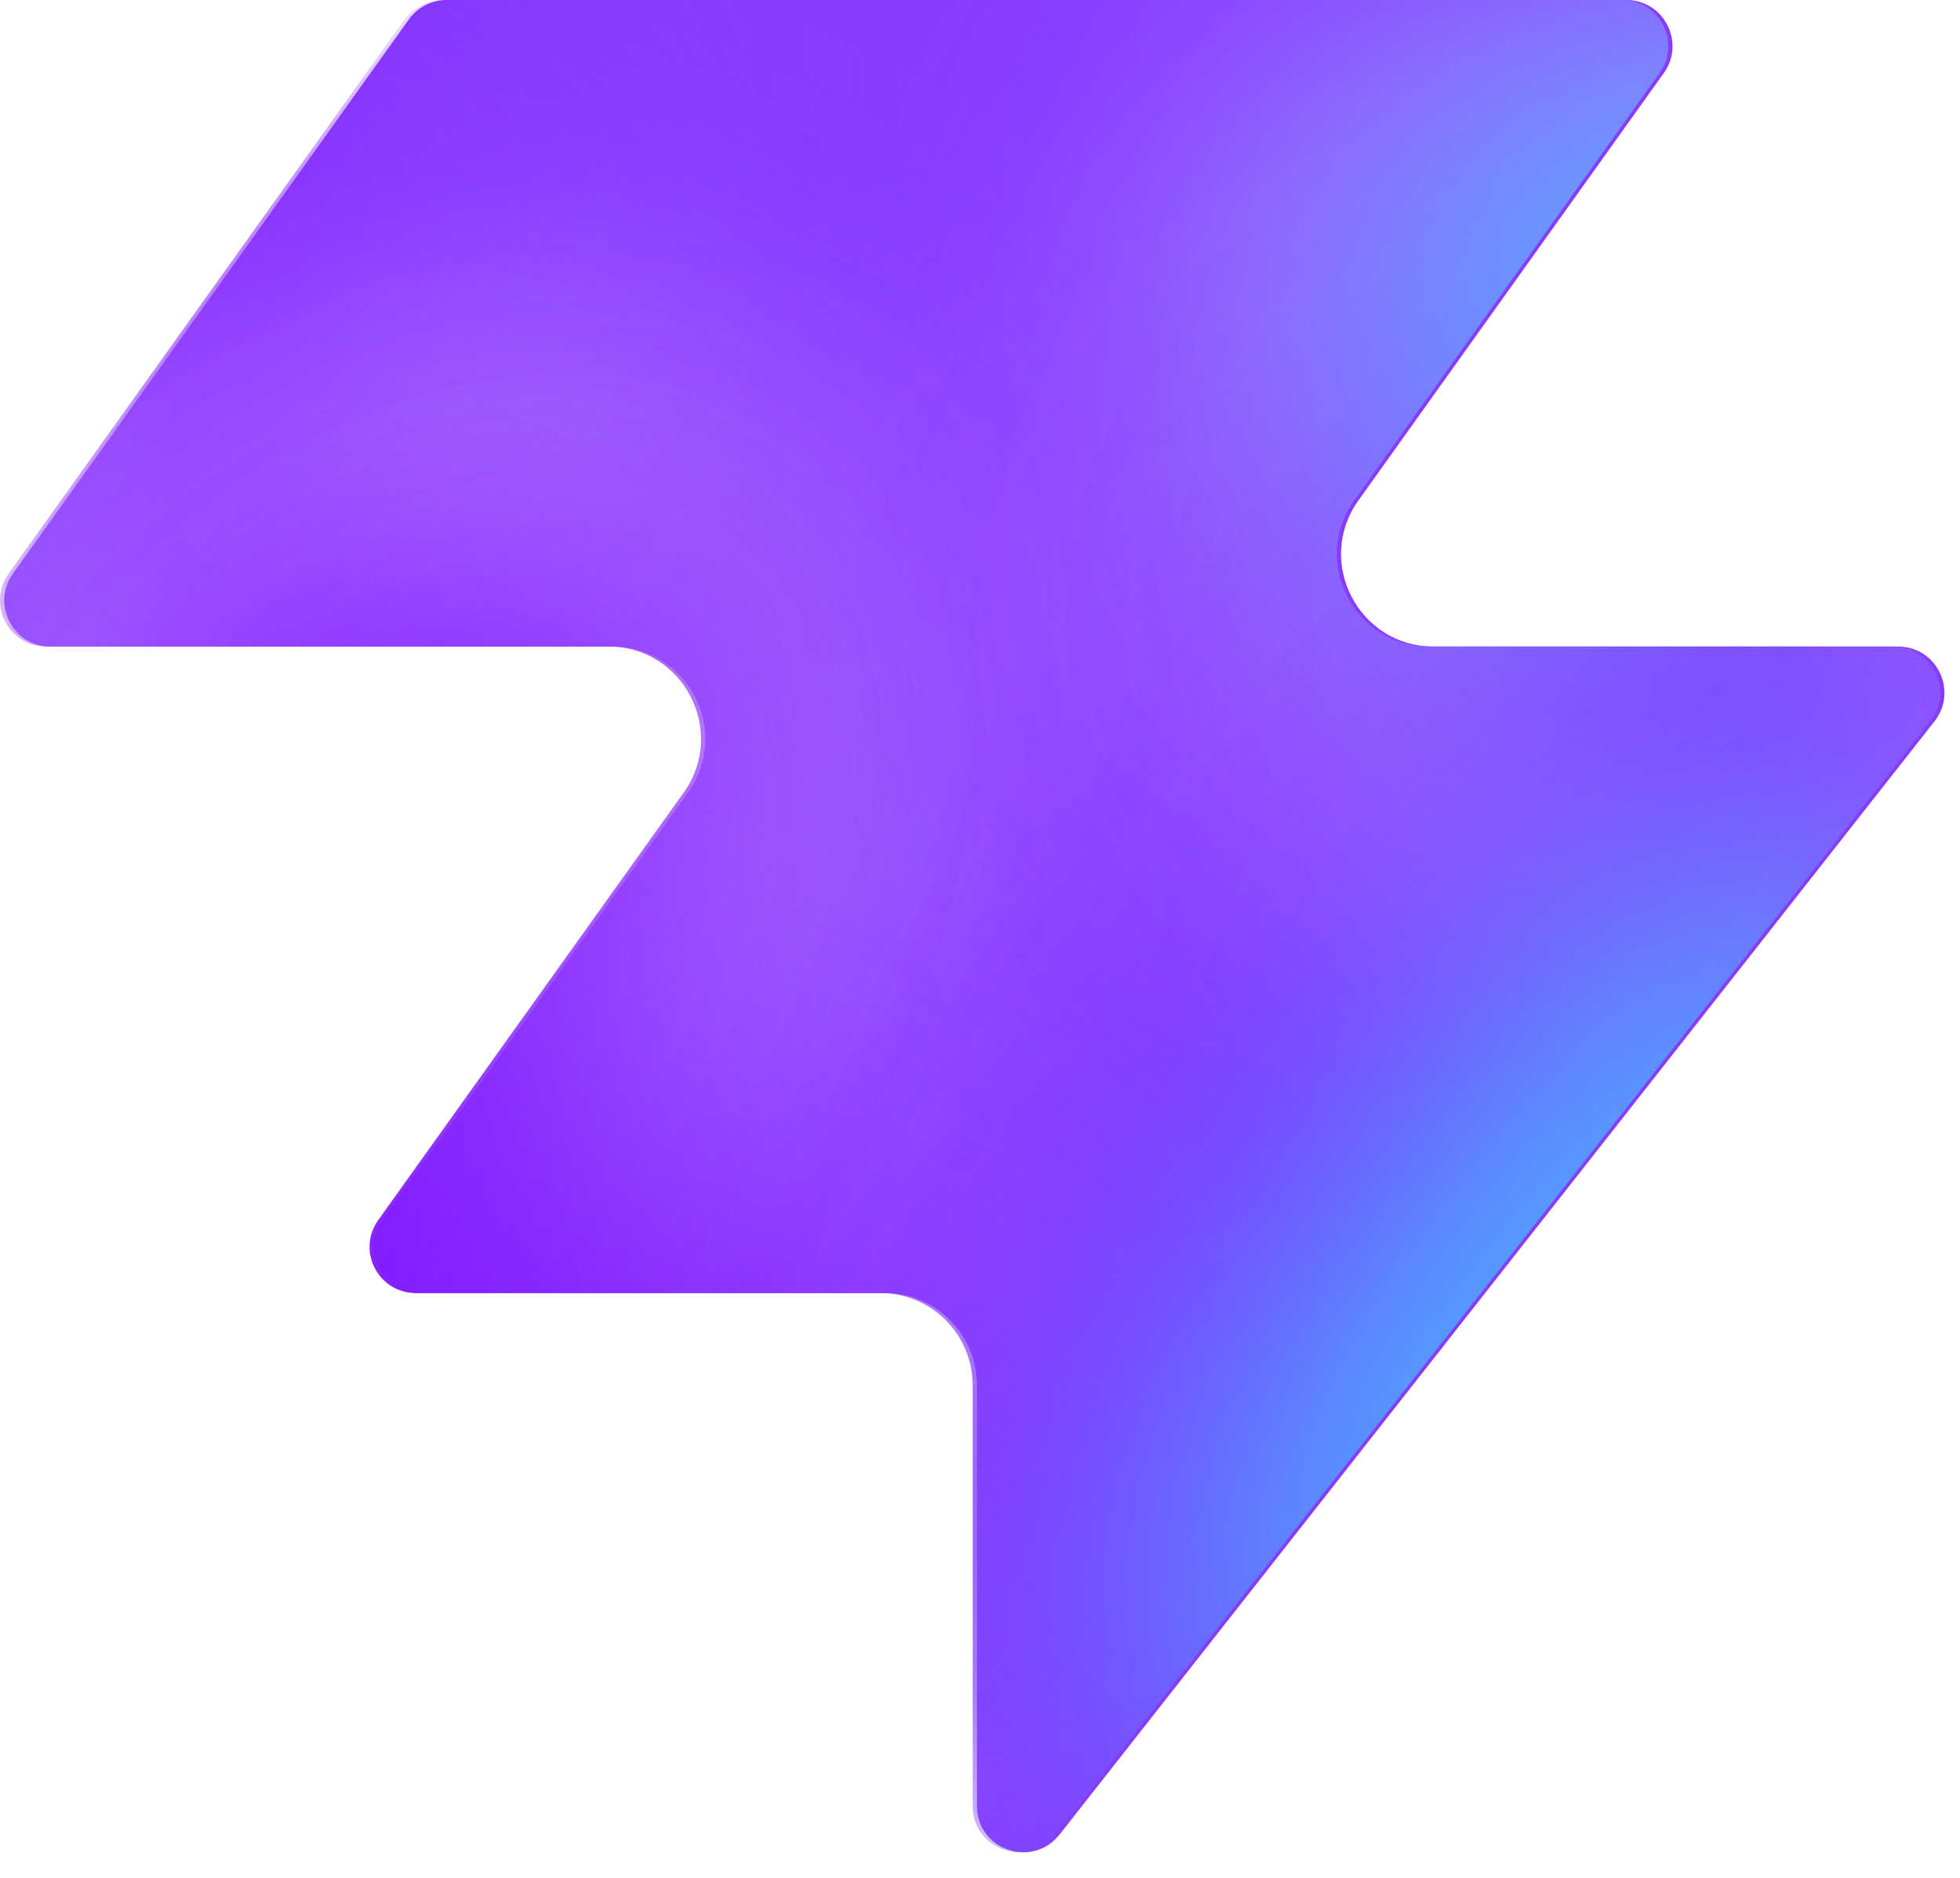
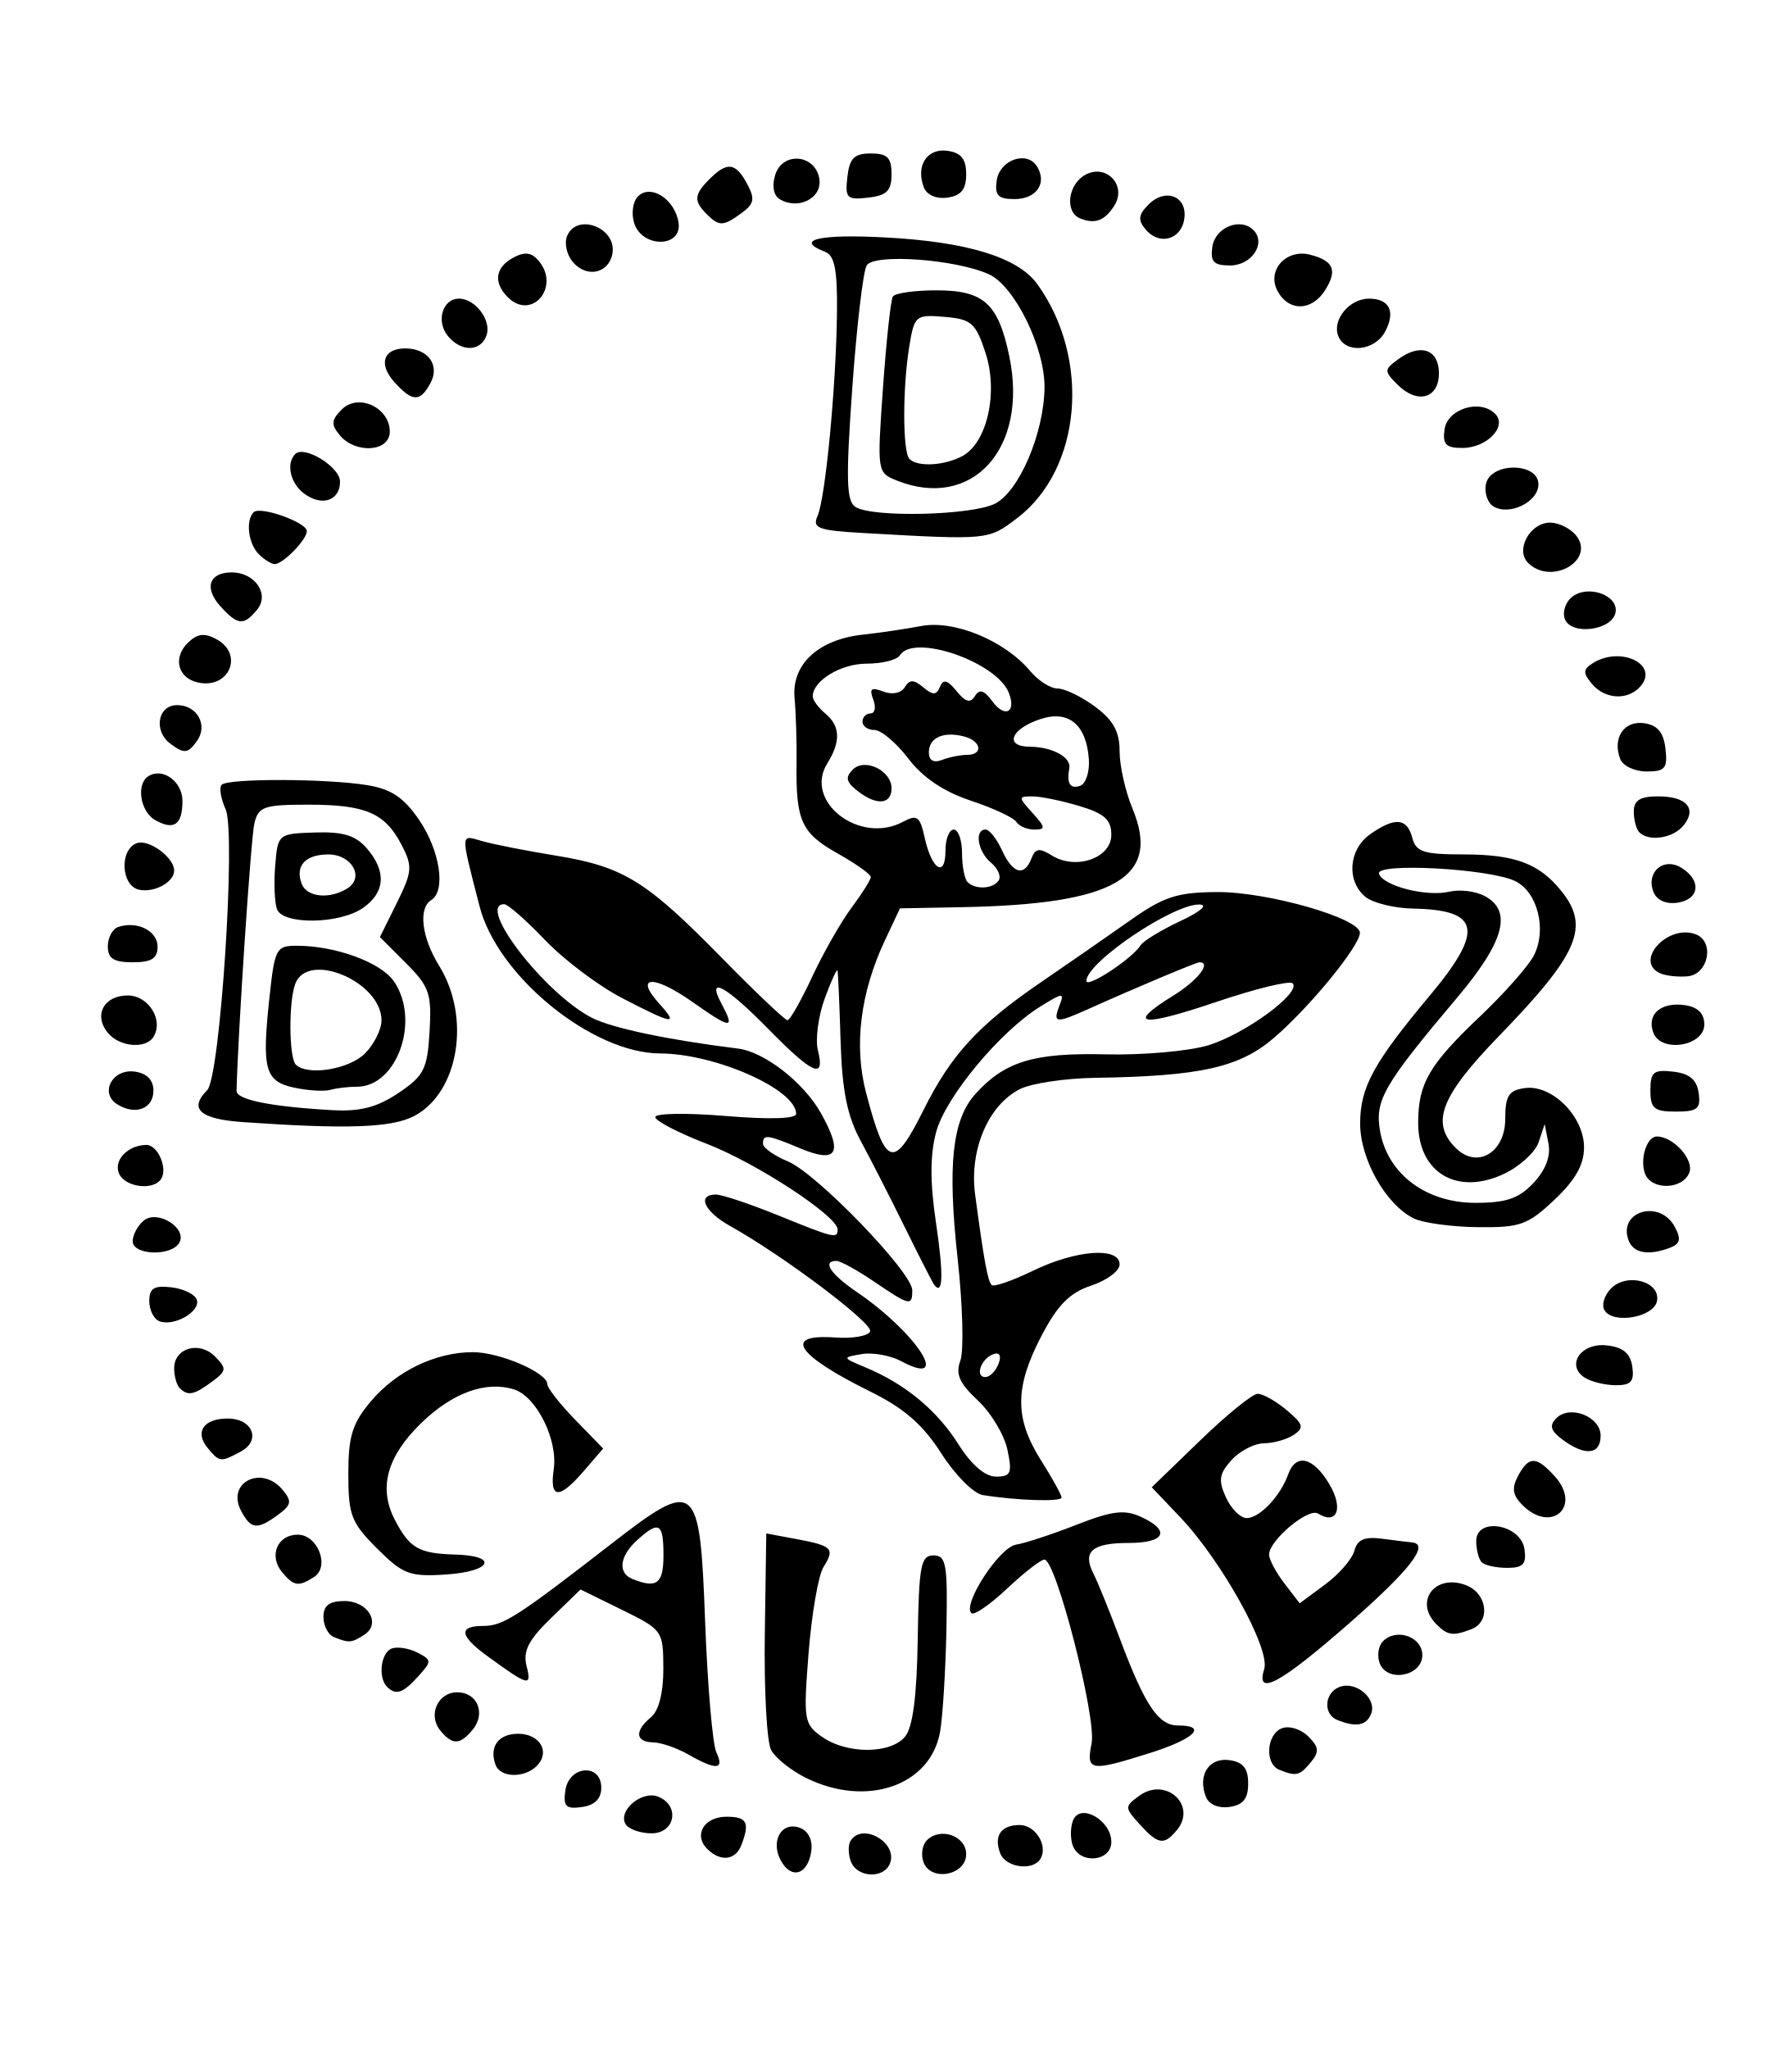
- <svg xmlns="http://www.w3.org/2000/svg" width="48" height="46" fill="none" viewBox="0 0 48 46">
-   <path fill="#863bff" d="M25.946 44.938c-.664.845-2.021.375-2.021-.698V33.937a2.26 2.26 0 0 0-2.262-2.262H10.287c-.92 0-1.456-1.04-.92-1.788l7.48-10.471c1.07-1.497 0-3.578-1.842-3.578H1.237c-.92 0-1.456-1.04-.92-1.788L10.013.474c.214-.297.556-.474.92-.474h28.894c.92 0 1.456 1.04.92 1.788l-7.48 10.471c-1.07 1.498 0 3.579 1.842 3.579h11.377c.943 0 1.473 1.088.89 1.83L25.947 44.94z" style="fill:#863bff;fill:color(display-p3 .525 .23 1);fill-opacity:1" />
-   <mask id="a" width="48" height="46" x="0" y="0" maskUnits="userSpaceOnUse" style="mask-type:alpha">
-     <path fill="#000" d="M25.842 44.938c-.664.844-2.021.375-2.021-.698V33.937a2.26 2.26 0 0 0-2.262-2.262H10.183c-.92 0-1.456-1.04-.92-1.788l7.48-10.471c1.07-1.498 0-3.579-1.842-3.579H1.133c-.92 0-1.456-1.04-.92-1.787L9.91.473c.214-.297.556-.474.92-.474h28.894c.92 0 1.456 1.04.92 1.788l-7.48 10.471c-1.07 1.498 0 3.578 1.842 3.578h11.377c.943 0 1.473 1.088.89 1.832L25.843 44.94z" style="fill:#000;fill-opacity:1" />
-   </mask>
-   <g mask="url(#a)">
-     <g filter="url(#b)">
-       <ellipse cx="5.508" cy="14.704" fill="#ede6ff" rx="5.508" ry="14.704" style="fill:#ede6ff;fill:color(display-p3 .927 .903 1);fill-opacity:1" transform="matrix(.00324 1 1 -.00324 -4.47 31.516)" />
-     </g>
-     <g filter="url(#c)">
-       <ellipse cx="10.399" cy="29.851" fill="#ede6ff" rx="10.399" ry="29.851" style="fill:#ede6ff;fill:color(display-p3 .927 .903 1);fill-opacity:1" transform="matrix(.00324 1 1 -.00324 -39.328 7.883)" />
-     </g>
-     <g filter="url(#d)">
-       <ellipse cx="5.508" cy="30.487" fill="#7e14ff" rx="5.508" ry="30.487" style="fill:#7e14ff;fill:color(display-p3 .492 .077 1);fill-opacity:1" transform="rotate(89.814 -25.913 -14.639)scale(1 -1)" />
-     </g>
-     <g filter="url(#e)">
-       <ellipse cx="5.508" cy="30.599" fill="#7e14ff" rx="5.508" ry="30.599" style="fill:#7e14ff;fill:color(display-p3 .492 .077 1);fill-opacity:1" transform="rotate(89.814 -32.644 -3.334)scale(1 -1)" />
-     </g>
-     <g filter="url(#f)">
-       <ellipse cx="5.508" cy="30.599" fill="#7e14ff" rx="5.508" ry="30.599" style="fill:#7e14ff;fill:color(display-p3 .492 .077 1);fill-opacity:1" transform="matrix(.00324 1 1 -.00324 -34.34 30.47)" />
-     </g>
-     <g filter="url(#g)">
-       <ellipse cx="14.072" cy="22.078" fill="#ede6ff" rx="14.072" ry="22.078" style="fill:#ede6ff;fill:color(display-p3 .927 .903 1);fill-opacity:1" transform="rotate(93.35 24.506 48.493)scale(-1 1)" />
-     </g>
-     <g filter="url(#h)">
-       <ellipse cx="3.47" cy="21.501" fill="#7e14ff" rx="3.47" ry="21.501" style="fill:#7e14ff;fill:color(display-p3 .492 .077 1);fill-opacity:1" transform="rotate(89.009 28.708 47.59)scale(-1 1)" />
-     </g>
-     <g filter="url(#i)">
-       <ellipse cx="3.47" cy="21.501" fill="#7e14ff" rx="3.47" ry="21.501" style="fill:#7e14ff;fill:color(display-p3 .492 .077 1);fill-opacity:1" transform="rotate(89.009 28.708 47.59)scale(-1 1)" />
-     </g>
-     <g filter="url(#j)">
-       <ellipse cx=".387" cy="8.972" fill="#7e14ff" rx="4.407" ry="29.108" style="fill:#7e14ff;fill:color(display-p3 .492 .077 1);fill-opacity:1" transform="rotate(39.51 .387 8.972)" />
-     </g>
-     <g filter="url(#k)">
-       <ellipse cx="47.523" cy="-6.092" fill="#7e14ff" rx="4.407" ry="29.108" style="fill:#7e14ff;fill:color(display-p3 .492 .077 1);fill-opacity:1" transform="rotate(37.892 47.523 -6.092)" />
-     </g>
-     <g filter="url(#l)">
-       <ellipse cx="41.412" cy="6.333" fill="#47bfff" rx="5.971" ry="9.665" style="fill:#47bfff;fill:color(display-p3 .28 .748 1);fill-opacity:1" transform="rotate(37.892 41.412 6.333)" />
-     </g>
-     <g filter="url(#m)">
-       <ellipse cx="-1.879" cy="38.332" fill="#7e14ff" rx="4.407" ry="29.108" style="fill:#7e14ff;fill:color(display-p3 .492 .077 1);fill-opacity:1" transform="rotate(37.892 -1.88 38.332)" />
-     </g>
-     <g filter="url(#n)">
-       <ellipse cx="-1.879" cy="38.332" fill="#7e14ff" rx="4.407" ry="29.108" style="fill:#7e14ff;fill:color(display-p3 .492 .077 1);fill-opacity:1" transform="rotate(37.892 -1.88 38.332)" />
-     </g>
-     <g filter="url(#o)">
-       <ellipse cx="35.651" cy="29.907" fill="#7e14ff" rx="4.407" ry="29.108" style="fill:#7e14ff;fill:color(display-p3 .492 .077 1);fill-opacity:1" transform="rotate(37.892 35.651 29.907)" />
-     </g>
-     <g filter="url(#p)">
-       <ellipse cx="38.418" cy="32.4" fill="#47bfff" rx="5.971" ry="15.297" style="fill:#47bfff;fill:color(display-p3 .28 .748 1);fill-opacity:1" transform="rotate(37.892 38.418 32.4)" />
-     </g>
-   </g>
-   <defs>
-     <filter id="b" width="60.045" height="41.654" x="-19.77" y="16.149" color-interpolation-filters="sRGB" filterUnits="userSpaceOnUse">
-       <feFlood flood-opacity="0" result="BackgroundImageFix" />
-       <feBlend in="SourceGraphic" in2="BackgroundImageFix" result="shape" />
-       <feGaussianBlur result="effect1_foregroundBlur_2002_17158" stdDeviation="7.659" />
-     </filter>
-     <filter id="c" width="90.34" height="51.437" x="-54.613" y="-7.533" color-interpolation-filters="sRGB" filterUnits="userSpaceOnUse">
-       <feFlood flood-opacity="0" result="BackgroundImageFix" />
-       <feBlend in="SourceGraphic" in2="BackgroundImageFix" result="shape" />
-       <feGaussianBlur result="effect1_foregroundBlur_2002_17158" stdDeviation="7.659" />
-     </filter>
-     <filter id="d" width="79.355" height="29.4" x="-49.64" y="2.03" color-interpolation-filters="sRGB" filterUnits="userSpaceOnUse">
-       <feFlood flood-opacity="0" result="BackgroundImageFix" />
-       <feBlend in="SourceGraphic" in2="BackgroundImageFix" result="shape" />
-       <feGaussianBlur result="effect1_foregroundBlur_2002_17158" stdDeviation="4.596" />
-     </filter>
-     <filter id="e" width="79.579" height="29.4" x="-45.045" y="20.029" color-interpolation-filters="sRGB" filterUnits="userSpaceOnUse">
-       <feFlood flood-opacity="0" result="BackgroundImageFix" />
-       <feBlend in="SourceGraphic" in2="BackgroundImageFix" result="shape" />
-       <feGaussianBlur result="effect1_foregroundBlur_2002_17158" stdDeviation="4.596" />
-     </filter>
-     <filter id="f" width="79.579" height="29.4" x="-43.513" y="21.178" color-interpolation-filters="sRGB" filterUnits="userSpaceOnUse">
-       <feFlood flood-opacity="0" result="BackgroundImageFix" />
-       <feBlend in="SourceGraphic" in2="BackgroundImageFix" result="shape" />
-       <feGaussianBlur result="effect1_foregroundBlur_2002_17158" stdDeviation="4.596" />
-     </filter>
-     <filter id="g" width="74.749" height="58.852" x="15.756" y="-17.901" color-interpolation-filters="sRGB" filterUnits="userSpaceOnUse">
-       <feFlood flood-opacity="0" result="BackgroundImageFix" />
-       <feBlend in="SourceGraphic" in2="BackgroundImageFix" result="shape" />
-       <feGaussianBlur result="effect1_foregroundBlur_2002_17158" stdDeviation="7.659" />
-     </filter>
-     <filter id="h" width="61.377" height="25.362" x="23.548" y="2.284" color-interpolation-filters="sRGB" filterUnits="userSpaceOnUse">
-       <feFlood flood-opacity="0" result="BackgroundImageFix" />
-       <feBlend in="SourceGraphic" in2="BackgroundImageFix" result="shape" />
-       <feGaussianBlur result="effect1_foregroundBlur_2002_17158" stdDeviation="4.596" />
-     </filter>
-     <filter id="i" width="61.377" height="25.362" x="23.548" y="2.284" color-interpolation-filters="sRGB" filterUnits="userSpaceOnUse">
-       <feFlood flood-opacity="0" result="BackgroundImageFix" />
-       <feBlend in="SourceGraphic" in2="BackgroundImageFix" result="shape" />
-       <feGaussianBlur result="effect1_foregroundBlur_2002_17158" stdDeviation="4.596" />
-     </filter>
-     <filter id="j" width="56.045" height="63.649" x="-27.636" y="-22.853" color-interpolation-filters="sRGB" filterUnits="userSpaceOnUse">
-       <feFlood flood-opacity="0" result="BackgroundImageFix" />
-       <feBlend in="SourceGraphic" in2="BackgroundImageFix" result="shape" />
-       <feGaussianBlur result="effect1_foregroundBlur_2002_17158" stdDeviation="4.596" />
-     </filter>
-     <filter id="k" width="54.814" height="64.646" x="20.116" y="-38.415" color-interpolation-filters="sRGB" filterUnits="userSpaceOnUse">
-       <feFlood flood-opacity="0" result="BackgroundImageFix" />
-       <feBlend in="SourceGraphic" in2="BackgroundImageFix" result="shape" />
-       <feGaussianBlur result="effect1_foregroundBlur_2002_17158" stdDeviation="4.596" />
-     </filter>
-     <filter id="l" width="33.541" height="35.313" x="24.641" y="-11.323" color-interpolation-filters="sRGB" filterUnits="userSpaceOnUse">
-       <feFlood flood-opacity="0" result="BackgroundImageFix" />
-       <feBlend in="SourceGraphic" in2="BackgroundImageFix" result="shape" />
-       <feGaussianBlur result="effect1_foregroundBlur_2002_17158" stdDeviation="4.596" />
-     </filter>
-     <filter id="m" width="54.814" height="64.646" x="-29.286" y="6.009" color-interpolation-filters="sRGB" filterUnits="userSpaceOnUse">
-       <feFlood flood-opacity="0" result="BackgroundImageFix" />
-       <feBlend in="SourceGraphic" in2="BackgroundImageFix" result="shape" />
-       <feGaussianBlur result="effect1_foregroundBlur_2002_17158" stdDeviation="4.596" />
-     </filter>
-     <filter id="n" width="54.814" height="64.646" x="-29.286" y="6.009" color-interpolation-filters="sRGB" filterUnits="userSpaceOnUse">
-       <feFlood flood-opacity="0" result="BackgroundImageFix" />
-       <feBlend in="SourceGraphic" in2="BackgroundImageFix" result="shape" />
-       <feGaussianBlur result="effect1_foregroundBlur_2002_17158" stdDeviation="4.596" />
-     </filter>
-     <filter id="o" width="54.814" height="64.646" x="8.244" y="-2.416" color-interpolation-filters="sRGB" filterUnits="userSpaceOnUse">
-       <feFlood flood-opacity="0" result="BackgroundImageFix" />
-       <feBlend in="SourceGraphic" in2="BackgroundImageFix" result="shape" />
-       <feGaussianBlur result="effect1_foregroundBlur_2002_17158" stdDeviation="4.596" />
-     </filter>
-     <filter id="p" width="39.409" height="43.623" x="18.713" y="10.588" color-interpolation-filters="sRGB" filterUnits="userSpaceOnUse">
-       <feFlood flood-opacity="0" result="BackgroundImageFix" />
-       <feBlend in="SourceGraphic" in2="BackgroundImageFix" result="shape" />
-       <feGaussianBlur result="effect1_foregroundBlur_2002_17158" stdDeviation="4.596" />
-     </filter>
-   </defs>
+ <svg xmlns="http://www.w3.org/2000/svg" id="svg2" version="1.1" width="216" height="247">
+   <defs id="defs6" />
+   <path style="fill:#000000" d="m 94.137,224.257 c -1.275,-2.383 0.137,-4.749 2.332,-3.907 1.019,0.391 1.546,1.49 1.351,2.817 -0.42,2.852 -2.422,3.444 -3.683,1.09 z m 8.466,0.153 c -0.336,-0.875 -0.357,-2 -0.048,-2.5 1.402,-2.268 5.725,0.195 4.759,2.712 -0.724,1.887 -3.962,1.741 -4.711,-0.212 z m 8.759,0.093 c -0.346,-0.901 -0.166,-2.099 0.398,-2.664 1.63,-1.63 4.739,-0.531 4.739,1.675 0,2.544 -4.228,3.358 -5.137,0.989 z m 9.241,-1.093 c -0.807,-2.104 0.092,-3.41 2.348,-3.41 1.919,0 3.459,2.527 2.492,4.09 -0.921,1.491 -4.183,1.032 -4.84,-0.68 z M 85.278,222.878 C 83.588,221.188 84.902,219 87.607,219 c 2.468,0 2.831,0.694 1.786,3.418 -0.71,1.849 -2.523,2.052 -4.115,0.46 z M 129.362,222.5 c -0.317,-0.825 -0.309,-2.194 0.017,-3.043 0.834,-2.172 4.622,-0.059 4.622,2.578 0,2.369 -3.763,2.746 -4.638,0.465 z m 8.057,-2.59 c -1.832,-2.024 -1.833,-2.133 -0.058,-3.431 3.211,-2.348 7.028,1.144 4.534,4.148 -1.537,1.852 -2.255,1.737 -4.477,-0.717 z m -61.978,-0.006 c -0.987,-1.597 1.914,-4.089 3.882,-3.334 2.7,1.036 2.115,4.43 -0.763,4.43 -1.343,0 -2.746,-0.493 -3.118,-1.096 z m -7.271,-4.074 C 68.596,212.819 72.5,212.522 72.5,215.5 c 0,1.333 -0.777,2.11 -2.33,2.33 -1.939,0.275 -2.275,-0.061 -2,-2 z m 77.219,0.74 c -0.996,-2.595 0.4,-4.739 2.857,-4.39 1.653,0.235 2.254,0.987 2.254,2.82 0,1.833 -0.602,2.585 -2.254,2.82 -1.352,0.192 -2.496,-0.308 -2.857,-1.25 z m -48.181,-2.239 c -1.811,-0.893 -3.714,-2.411 -4.23,-3.374 -0.515,-0.963 -0.857,-7.231 -0.759,-13.929 l 0.178,-12.177 3.552,0.663 c 4.434,0.828 4.746,1.143 3.349,3.382 -0.62,0.993 -1.429,5.645 -1.798,10.338 -0.64,8.149 -0.566,8.605 1.638,10.149 2.986,2.092 8.239,2.073 9.991,-0.036 0.936,-1.128 1.422,-4.86 1.529,-11.75 0.138,-8.872 0.368,-10.098 1.899,-10.098 1.54,0 1.72,1.041 1.558,9 -0.101,4.95 -0.445,10.47 -0.763,12.268 -1.153,6.503 -8.853,9.157 -16.143,5.564 z M 59.754,212.75 c -0.802,-2.182 0.336,-3.75 2.722,-3.75 2.635,0 3.914,2.209 2.246,3.878 -1.501,1.501 -4.396,1.426 -4.968,-0.128 z M 154.25,213.338 c -1.782,-0.719 -1.548,-4.286 0.328,-5.006 0.868,-0.333 2.291,0.109 3.164,0.981 1.308,1.308 1.36,1.859 0.3,3.137 -1.346,1.622 -1.743,1.715 -3.792,0.888 z M 83,211.5 c -1.375,-0.786 -3.288,-1.445 -4.25,-1.465 -2.146,-0.043 -2.256,-1.371 -0.25,-3.035 0.943,-0.783 1.494,-2.963 1.484,-5.872 -0.015,-4.552 -0.096,-4.667 -5,-7.074 l -4.984,-2.447 -3.548,3.439 c -2.729,2.645 -3.412,3.979 -2.96,5.78 0.638,2.543 0.271,2.45 -4.742,-1.2 C 55.403,197.19 55.249,196 58.278,196 c 2.379,0 4.042,-1.064 15.304,-9.793 10.417,-8.074 10.804,-7.76 11.441,9.293 0.288,7.7 0.899,14.787 1.357,15.75 1,2.1 -0.014,2.175 -3.38,0.25 z m -3,-24 c 0,-3.926 -0.531,-4.235 -3.171,-1.845 -2.12,1.918 -2.372,3.959 -0.579,4.683 2.94,1.186 3.75,0.573 3.75,-2.838 z m 51.623,22.635 C 132.234,207.082 127.33,188 125.935,188 c -0.436,0 -2.468,1.581 -4.517,3.513 -2.049,1.932 -3.982,3.255 -4.297,2.941 -1.083,-1.083 3.382,-7.93 5.38,-8.249 1.1,-0.176 4.386,-1.255 7.302,-2.399 4.27,-1.675 5.778,-1.863 7.75,-0.964 3.661,1.668 2.957,3.158 -1.492,3.158 -4.392,0 -5.575,1.042 -4.21,3.709 0.504,0.985 1.928,4.491 3.165,7.791 3.018,8.052 4.652,10.5 7.009,10.5 3.66,0 2.016,1.622 -3.361,3.317 -7.243,2.283 -7.716,2.204 -7.039,-1.182 z m -78.518,-1.509 C 51.559,206.763 52.773,204 55.138,204 c 2.426,0 3.475,2.556 1.851,4.513 -1.532,1.846 -2.425,1.873 -3.884,0.114 z M 161.25,207.338 c -1.737,-0.701 -1.566,-3.279 0.263,-3.981 1.974,-0.758 4.523,1.388 3.821,3.216 -0.555,1.445 -1.813,1.681 -4.084,0.765 z M 46.667,203.333 c -1.122,-1.122 -0.741,-4.14 0.583,-4.615 0.688,-0.247 2.075,-0.023 3.083,0.496 1.743,0.898 1.748,1.039 0.095,2.865 -1.85,2.044 -2.691,2.325 -3.761,1.254 z m 105.769,-2.132 c 0.765,-2.411 -5.111,-13.031 -10.13,-18.307 l -3.43,-3.606 5.812,-5.624 c 3.197,-3.093 6.325,-5.633 6.951,-5.644 0.627,-0.011 2.202,0.871 3.5,1.96 2.015,1.69 2.141,2.127 0.861,2.985 -0.825,0.553 -2.443,1.012 -3.595,1.02 -1.152,0.008 -2.911,0.917 -3.909,2.019 -1.499,1.656 -1.616,2.438 -0.676,4.5 0.625,1.373 1.752,2.496 2.504,2.496 1.552,0 4.07,-2.647 4.993,-5.25 0.928,-2.616 3.035,-2.117 4.984,1.181 1.716,2.905 0.922,4.942 -1.374,3.523 -1.188,-0.734 -5.939,3.266 -5.904,4.97 0.012,0.592 0.848,2.149 1.857,3.462 l 1.835,2.386 3.06,-2.262 c 1.683,-1.244 3.273,-3.08 3.535,-4.079 0.352,-1.346 1.217,-1.72 3.334,-1.443 1.572,0.206 3.196,0.405 3.608,0.443 2.171,0.199 -0.203,3.286 -7.361,9.569 -8.491,7.453 -11.536,9.114 -10.453,5.701 z m 13.927,-0.698 c -0.346,-0.901 -0.166,-2.099 0.398,-2.664 1.63,-1.63 4.739,-0.531 4.739,1.675 0,2.544 -4.228,3.358 -5.137,0.989 z M 40.25,197.338 C 39.562,197.06 39,195.971 39,194.917 39,193.533 39.703,193 41.531,193 c 2.879,0 4.471,2.751 2.364,4.086 -1.534,0.972 -1.815,0.991 -3.646,0.252 z M 173.2,195.8 c -2.736,-2.736 -0.181,-6.131 3.55,-4.717 2.591,0.982 3.022,4.407 0.668,5.31 -2.233,0.857 -2.856,0.769 -4.218,-0.593 z M 34.011,189.513 C 32.376,187.543 33.441,185 35.901,185 c 2.427,0 3.909,3.872 1.956,5.11 -1.884,1.194 -2.431,1.109 -3.846,-0.597 z m 11.446,-2.856 C 42.349,183.549 42,182.642 42,177.677 c 0,-4.543 0.48,-6.093 2.703,-8.736 C 47.781,165.283 52.513,163 57.018,163 60.26,163 66,165.474 66,166.872 c 0,0.452 1.513,2.379 3.363,4.283 l 3.363,3.462 -2.315,2.691 c -2.984,3.469 -4.17,3.412 -3.643,-0.177 0.522,-3.559 -2.064,-8.774 -4.779,-9.636 -3.379,-1.072 -7.432,0.392 -11.192,4.045 -4.136,4.017 -5.183,7.811 -3.209,11.628 1.792,3.466 2.891,4.102 7.305,4.228 5.323,0.152 4.387,2.053 -1.185,2.41 -4.325,0.277 -5.131,-0.032 -8.25,-3.15 z m 133.21,1.677 C 178.3,187.967 178,186.812 178,185.767 c 0,-2.939 5.392,-2.028 5.82,0.983 0.255,1.798 -0.163,2.25 -2.083,2.25 -1.322,0 -2.703,-0.3 -3.07,-0.667 z M 29.082,182.153 c -1.839,-3.437 2.456,-5.62 5.008,-2.545 1.134,1.366 1.049,1.817 -0.569,3 -2.508,1.834 -3.255,1.757 -4.439,-0.455 z m 154.491,-0.723 c -1.185,-1.185 -1.316,-2.043 -0.536,-3.5 1.303,-2.435 2.202,-2.429 4.429,0.032 3.3,3.647 -0.409,6.951 -3.893,3.468 z M 118.5,180.226 c -1.1,-0.176 -3.35,-2.436 -5,-5.023 -2.202,-3.451 -4.464,-5.427 -8.5,-7.423 -9.043,-4.472 -10.69,-7.009 -4.25,-6.548 2.062,0.147 3.939,-0.182 4.17,-0.732 0.4,-0.953 -10.411,-9.094 -16.871,-12.703 C 84.908,146.042 83.983,144 86.328,144 c 0.73,0 4.096,1.125 7.48,2.5 6.783,2.756 7.192,2.854 7.192,1.713 0,-1.612 -9.801,-8.028 -15.78,-10.33 -3.405,-1.311 -6.197,-2.762 -6.205,-3.223 -0.008,-0.462 3.81,-0.521 8.485,-0.132 5.274,0.439 8.5,0.342 8.5,-0.255 0,-2.942 -9.734,-7.262 -16.409,-7.283 -8.187,-0.026 -19.603,-9.319 -21.76,-17.715 -2.331,-9.073 -2.346,-8.65 0.273,-7.891 1.318,0.382 5.321,1.171 8.896,1.753 8.173,1.331 10.9,3.01 20.05,12.346 4.052,4.134 7.61,7.508 7.908,7.499 0.298,-0.01 1.639,-2.372 2.98,-5.25 1.341,-2.878 3.479,-6.625 4.75,-8.327 1.271,-1.702 2.311,-3.361 2.311,-3.686 0,-0.325 -1.814,-1.611 -4.032,-2.858 C 96.622,100.42 95.952,98.94 96.048,92 c 0.034,-2.475 -0.075,-6.019 -0.243,-7.876 -0.366,-4.053 2.893,-7.056 8.277,-7.625 1.88,-0.199 5.032,-0.664 7.004,-1.035 4,-0.751 10.071,1.765 13.155,5.454 0.957,1.145 2.438,2.081 3.291,2.081 0.853,0 2.882,0.985 4.51,2.188 C 134.244,86.817 135,88.191 135,90.566 c 0,1.754 0.695,4.853 1.544,6.885 3.485,8.34 -2.059,11.554 -20.535,11.906 l -7.491,0.143 -1.797,3.814 c -2.995,6.356 -3.786,12.754 -2.282,18.454 2.375,9.003 3.309,9.269 6.948,1.981 3.312,-6.633 6.591,-10.193 14.125,-15.341 3.293,-2.25 8.14,-5.609 10.77,-7.465 4.059,-2.864 5.648,-3.38 10.5,-3.409 6.053,-0.036 17.235,3.165 17.192,4.923 -0.039,1.61 -6.037,8.938 -10.347,12.639 -4.181,3.591 -8.873,4.64 -21.628,4.834 -3.575,0.054 -7.625,0.661 -9,1.348 -3.827,1.912 -6.141,7.342 -5.421,12.721 1.066,7.964 1.517,10.429 1.996,10.908 0.258,0.258 2.496,-0.516 4.974,-1.72 C 129.754,150.66 135,150.275 135,152.422 c 0,0.782 -1.54,1.931 -3.422,2.552 -2.592,0.856 -4.048,2.325 -6,6.059 -3.235,6.187 -3.254,9.934 -0.078,14.966 1.375,2.178 2.5,4.212 2.5,4.521 0,0.538 -5.322,0.373 -9.5,-0.295 z m 2.972,-5.476 c -0.378,-1.788 -1.985,-4.459 -3.571,-5.936 -2.23,-2.077 -2.706,-3.166 -2.1,-4.806 0.431,-1.166 0.282,-6.698 -0.332,-12.293 -1.242,-11.311 -0.652,-16.75 2.15,-19.847 3.544,-3.917 7.028,-4.976 15.676,-4.77 4.513,0.108 10.102,-0.387 12.421,-1.099 4.455,-1.369 11.229,-6.351 10.144,-7.461 -0.353,-0.361 -4.515,0.655 -9.25,2.257 -9.09,3.076 -10.913,2.792 -5.108,-0.796 2.9,-1.792 4.626,-4 3.127,-4 -0.387,0 -7.788,3.111 -13.278,5.582 -4.046,1.821 -4.427,1.786 -3.616,-0.329 0.627,-1.633 0.477,-1.628 -2.281,0.074 -4.862,3 -11.433,10.904 -12.57,15.12 -0.746,2.767 -0.753,6.046 -0.023,10.966 0.922,6.21 0.854,8.801 -0.196,7.503 -0.185,-0.229 -1.777,-3.342 -3.536,-6.917 -1.759,-3.575 -4.173,-8.3 -5.364,-10.5 -1.615,-2.984 -2.227,-6.033 -2.408,-12 -0.133,-4.4 -0.3,-8.225 -0.369,-8.5 -0.07,-0.275 -0.765,1.241 -1.545,3.37 -0.78,2.128 -1.15,4.941 -0.821,6.25 0.894,3.562 -0.591,2.916 -6.025,-2.621 -5.059,-5.155 -7.443,-6.453 -5.63,-3.064 1.706,3.188 1.242,3.17 -3.45,-0.137 -4.72,-3.327 -7.104,-3.211 -4.021,0.196 2.387,2.638 1.709,2.535 -4.492,-0.682 -2.85,-1.479 -7.031,-4.629 -9.291,-7 C 63.452,110.94 61.242,109 60.801,109 c -3.424,0 4.839,10.728 10.529,13.671 2.42,1.252 9.128,2.669 17.67,3.734 3.17,0.395 7.901,4.074 9.967,7.751 2.732,4.86 1.995,6.144 -2.457,4.284 C 92.487,136.759 92,136.698 92,137.879 c 0,0.483 1.349,1.438 2.998,2.121 C 98.476,141.44 110,153.375 110,155.537 c 0,1.947 -0.298,1.879 -4.595,-1.037 -2.026,-1.375 -4.071,-2.5 -4.544,-2.5 -1.772,0 -0.741,1.572 2.461,3.752 7.248,4.934 11.548,11.657 5.326,8.327 -1.292,-0.692 -3.429,-1.073 -4.748,-0.847 -2.376,0.407 -2.371,0.422 0.481,1.614 4.781,1.997 8.595,5.155 11.187,9.261 1.563,2.475 3.21,3.893 4.524,3.893 1.806,0 1.98,-0.41 1.38,-3.25 z m -1.078,-10.334 c 0.374,-0.974 0.15,-1.431 -0.581,-1.188 -1.495,0.498 -2.318,2.771 -1.004,2.771 0.537,0 1.25,-0.713 1.584,-1.584 z m 17.133,-50.46 c 0.323,-0.523 2.474,-1.835 4.78,-2.917 2.462,-1.154 3.416,-1.981 2.311,-2.003 C 141.414,108.974 131,116.015 131,118.242 c 0,0.952 5.537,-2.685 6.527,-4.286 z m -17.097,-7.843 c 0.301,-0.488 -0.122,-1.443 -0.941,-2.122 C 117.891,102.664 117.457,100 118.839,100 c 0.462,0 1.352,1.125 1.979,2.5 1.292,2.835 2.692,3.22 3.552,0.977 0.469,-1.223 0.953,-1.293 2.456,-0.354 2.893,1.807 7.174,0.325 7.174,-2.484 0,-1.83 -0.82,-2.568 -3.866,-3.481 C 128.008,96.521 125.463,96 124.479,96 c -1.712,0 -1.711,0.086 0.021,2 1.576,1.742 1.604,2 0.214,2 -0.878,0 -1.853,-0.416 -2.167,-0.924 -0.314,-0.508 -2.781,-1.658 -5.482,-2.555 -3.279,-1.089 -5.785,-2.776 -7.539,-5.076 C 108.081,89.55 106.246,88 105.449,88 104.652,88 104,87.55 104,87 c 0,-0.55 0.436,-1 0.969,-1 0.533,0 0.68,-0.753 0.326,-1.674 -0.504,-1.312 -0.244,-1.521 1.201,-0.966 1.084,0.416 2.154,0.205 2.597,-0.512 0.592,-0.959 1.07,-0.957 2.233,0.008 1.174,0.974 1.589,0.961 2.013,-0.064 0.399,-0.964 0.906,-0.833 2.001,0.518 1.077,1.329 1.666,1.488 2.215,0.599 0.547,-0.885 1.109,-0.718 2.086,0.617 1.507,2.06 2.918,1.376 2.015,-0.977 C 120.218,79.799 110.156,76.32 108.5,79 c -0.34,0.55 -2.134,1 -3.988,1 C 101.393,80 98,82.057 98,83.949 c 0,0.443 0.675,1.366 1.5,2.051 1.827,1.516 1.905,3.379 0.252,6.026 -2.872,4.599 3.906,9.833 9.121,7.042 1.718,-0.919 2.056,-0.671 2.626,1.927 0.845,3.846 2.501,4.881 2.501,1.564 0,-1.407 0.45,-2.559 1,-2.559 0.55,0 1,1.275 1,2.833 0,1.558 0.3,3.133 0.667,3.5 0.951,0.951 3.118,0.824 3.763,-0.22 z M 103.554,95.462 c -1.535,-1.159 -1.688,-1.729 -0.722,-2.694 1.44,-1.44 4.669,0.12 4.669,2.257 0,1.921 -1.728,2.112 -3.946,0.437 z m 27.734,-3.998 c -0.313,-4.155 -2.468,-5.904 -5.877,-4.768 -3.551,1.184 -4.343,3.299 -1.244,3.319 2.705,0.018 5.015,1.266 4.768,2.576 -0.347,1.843 0.098,2.564 1.316,2.132 0.688,-0.243 1.154,-1.71 1.038,-3.26 z M 116.582,91 c 2.013,0 1.762,-1.678 -0.332,-2.221 -2.496,-0.647 -4.25,0.141 -4.25,1.911 0,0.979 0.566,1.306 1.582,0.917 C 114.452,91.273 115.802,91 116.582,91 z M 25.036,174.544 C 23.442,172.623 24.548,171 27.452,171 c 3.019,0 4.068,2.651 1.576,3.985 -2.437,1.304 -2.555,1.291 -3.992,-0.441 z m 163.405,-0.976 c -1.466,-1.082 -1.66,-1.718 -0.792,-2.599 1.642,-1.667 5.351,-0.211 5.351,2.099 0,2.288 -1.86,2.492 -4.559,0.5 z M 21.667,167.333 C 21.3,166.967 21,165.89 21,164.94 c 0,-2.455 3.044,-3.33 4.928,-1.416 1.431,1.454 1.398,1.727 -0.369,3.037 -2.162,1.602 -2.913,1.751 -3.892,0.772 z m 169.438,-1.248 c -2.356,-1.492 -0.482,-4.262 2.64,-3.903 1.975,0.227 2.846,0.955 3.075,2.567 0.253,1.782 -0.163,2.247 -2,2.235 -1.276,-0.008 -2.948,-0.413 -3.715,-0.899 z M 19.25,159.282 c -0.688,-0.247 -1.25,-1.341 -1.25,-2.431 0,-1.562 0.568,-1.916 2.673,-1.667 1.47,0.174 2.847,0.848 3.061,1.499 0.461,1.405 -2.701,3.238 -4.484,2.599 z m 174.226,-1.32 c -0.392,-0.634 -0.035,-1.831 0.794,-2.66 1.932,-1.932 5.973,-0.811 5.528,1.534 -0.37,1.954 -5.271,2.827 -6.322,1.126 z M 16,149.622 c 0,-0.758 0.599,-1.875 1.332,-2.483 1.664,-1.381 5.344,0.958 4.262,2.709 C 20.583,151.484 16,151.299 16,149.622 z m 180.38,-0.075 c -1.356,-3.535 3.748,-5.046 5.566,-1.648 0.779,1.456 0.651,2.04 -0.547,2.5 -2.592,0.995 -4.431,0.682 -5.02,-0.852 z m -25.893,-2.663 c -3.369,-1.639 -6.487,-7.145 -6.483,-11.447 0.004,-4.365 1.604,-7.303 8.402,-15.431 6.567,-7.851 6.094,-10.325 -2.002,-10.477 -2.285,-0.043 -4.885,-0.685 -5.779,-1.427 -2.311,-1.918 -2.01,-5.72 0.598,-7.547 2.981,-2.088 4.439,-1.96 5.067,0.443 0.445,1.703 1.364,2 6.182,2 6.173,0 9.099,1.087 11.756,4.367 3.528,4.356 2.149,7.581 -7.507,17.551 -7.017,7.244 -8.241,10.419 -5.192,13.468 2.571,2.571 5.971,0.572 5.971,-3.51 0,-2.781 0.413,-3.434 2.348,-3.708 3.273,-0.463 7.152,3.408 7.152,7.139 0,2.096 -1.04,3.939 -3.571,6.326 -3.219,3.036 -4.131,3.361 -9.25,3.3 -3.123,-0.037 -6.585,-0.508 -7.692,-1.047 z m 14.421,-4.287 c 1.467,-1.562 2.097,-3.224 1.801,-4.75 L 186.254,135.5 l -0.726,2.183 c -0.399,1.201 -2.268,2.915 -4.153,3.809 C 175.717,144.177 171,141.39 171,135.363 c 0,-4.752 1.316,-7.013 7.483,-12.863 2.899,-2.75 5.807,-6.039 6.461,-7.309 1.6,-3.106 0.463,-7.66 -2.242,-8.978 -3.101,-1.511 -16.883,-2.256 -16.427,-0.887 0.492,1.475 5.748,2.813 8.495,2.163 1.249,-0.296 3.161,-0.061 4.25,0.522 3.372,1.805 2.377,5.491 -3.302,12.226 -8.971,10.638 -10.001,12.442 -9.287,16.251 0.954,5.087 5.57,8.512 11.471,8.512 3.721,0 5.237,-0.52 7.006,-2.402 z M 14.323,141.399 c -0.609,-1.588 1.124,-3.354 3.32,-3.384 1.361,-0.018 2.6,2.783 1.801,4.075 -0.929,1.503 -4.462,1.026 -5.121,-0.691 z M 198.362,141.5 c -0.67,-1.747 0.196,-4.5 1.416,-4.5 1.996,0 4.514,2.799 3.916,4.355 -0.789,2.057 -4.559,2.159 -5.332,0.145 z M 29.25,135.263 c -5.149,-0.36 -6.518,-1.595 -4.266,-3.847 1.564,-1.564 3.495,-31.068 2.217,-33.874 -0.587,-1.288 -0.797,-2.613 -0.468,-2.942 0.787,-0.787 12.714,-0.752 17.576,0.052 2.89,0.478 4.399,1.497 6.25,4.221 2.5,3.679 3.225,8.525 1.441,9.627 -1.589,0.982 -1.166,4.495 0.955,7.927 3.869,6.26 2.344,15.333 -3.046,18.12 -2.717,1.405 -8.124,1.592 -20.659,0.716 z m 18.793,-3.506 c 3.087,-2.075 3.489,-2.869 3.755,-7.415 0.267,-4.568 -0.025,-5.414 -2.845,-8.235 l -3.143,-3.143 2.044,-4.131 c 1.854,-3.748 1.908,-4.393 0.585,-6.952 C 46.433,98.003 44.119,97 37.174,97 c -5.35,0 -6.013,0.229 -6.502,2.25 -0.413,1.705 -1.987,25.337 -2.149,32.25 -0.025,1.068 4.141,1.908 11.519,2.324 3.392,0.191 5.418,-0.333 8,-2.068 z m -12.531,-0.635 c -3.558,-0.758 -3.955,-2.166 -3.034,-10.765 0.648,-6.053 0.808,-6.356 3.351,-6.35 4.635,0.01 10.055,1.991 11.641,4.256 C 50.728,122.912 47.917,131 43.043,131 c -1.034,0 -2.479,0.17 -3.211,0.379 -0.732,0.208 -2.676,0.092 -4.32,-0.258 z M 44,127 c 1.1,-1.1 2,-2.9 2,-4 0,-4.647 -8.86,-8.414 -10.393,-4.418 -0.815,2.125 -0.774,8.918 0.06,9.752 C 37.057,129.723 42.08,128.92 44,127 z M 33.402,109.605 c -0.294,-0.767 -0.393,-3.13 -0.219,-5.25 0.314,-3.826 0.35,-3.856 4.789,-4.002 3.385,-0.111 4.905,0.352 6.25,1.903 2.395,2.762 2.238,5.308 -0.445,7.187 -2.803,1.963 -9.643,2.07 -10.376,0.162 z m 8.494,-2.52 C 43.981,105.765 42.421,103 39.59,103 c -2.784,0 -4.039,1.388 -3.21,3.548 0.621,1.619 3.382,1.888 5.516,0.538 z m -27.791,26.014 c -2.127,-1.368 -0.526,-4.299 2.141,-3.92 1.475,0.209 2.254,1.007 2.254,2.306 0,2.192 -2.226,3.009 -4.396,1.613 z M 199,131.434 c 0,-2.21 0.382,-2.522 2.75,-2.25 1.969,0.227 2.841,0.955 3.07,2.566 0.272,1.914 -0.139,2.25 -2.75,2.25 C 199.441,134 199,133.631 199,131.434 z M 13.011,124.513 C 11.248,122.389 12.513,120 15.401,120 c 2.511,0 4.356,2.966 3.104,4.991 -0.925,1.497 -4.084,1.222 -5.495,-0.478 z m 186.351,-0.013 c -0.847,-2.207 0.89,-3.742 3.773,-3.334 1.587,0.225 2.365,0.993 2.365,2.335 0,2.613 -5.195,3.459 -6.138,1 z M 200.25,117.356 c -3.337,-1.396 0.817,-6.035 4.23,-4.725 2.293,0.88 1.53,4.821 -0.98,5.059 -1.1,0.104 -2.562,-0.046 -3.25,-0.333 z M 13,114.083 c 0,-1.054 0.562,-2.106 1.25,-2.337 2.284,-0.769 4.75,0.462 4.75,2.371 C 19,115.543 18.271,116 16,116 c -2.29,0 -3,-0.454 -3,-1.917 z m 186.363,-6.58 c -0.923,-2.405 1.253,-4.235 3.415,-2.871 2.429,1.532 2.14,3.809 -0.532,4.189 -1.384,0.197 -2.497,-0.312 -2.883,-1.317 z M 16.75,107.248 c -2.151,-0.485 -2.366,-4.798 -0.279,-5.598 C 17.909,101.098 21,103.349 21,104.949 c 0,1.396 -2.428,2.71 -4.25,2.299 z m 180.917,-6.915 C 197.3,99.967 197,98.842 197,97.833 197,96.471 197.756,96 199.941,96 c 3.451,0 4.725,1.493 3.023,3.544 -1.257,1.515 -4.142,1.945 -5.297,0.79 z M 18.729,98.868 C 16.896,97.843 16.381,94.5 17.91,93.556 19.635,92.49 22,94.22 22,96.548 c 0,2.872 -1.008,3.587 -3.271,2.32 z M 195.362,91.5 c -0.971,-2.531 0.453,-4.665 2.884,-4.32 1.616,0.229 2.344,1.099 2.571,3.07 0.273,2.375 -0.037,2.75 -2.281,2.75 -1.429,0 -2.857,-0.675 -3.173,-1.5 z M 20.576,89.679 C 18.48,88.147 18.999,85 21.346,85 c 2.452,0 3.781,2.443 2.375,4.366 -1.082,1.48 -1.494,1.52 -3.146,0.313 z M 191.937,82.424 c -1.084,-1.306 -1.062,-1.732 0.128,-2.485 3.301,-2.089 7.965,0.116 5.789,2.737 -1.486,1.791 -4.322,1.67 -5.917,-0.252 z M 23.835,82.264 c -2.384,-0.542 -3.006,-2.95 -1.223,-4.733 1.147,-1.147 2.007,-1.27 3.458,-0.494 3.392,1.815 1.564,6.09 -2.234,5.227 z M 188.687,74.627 c -0.313,-0.815 0.058,-2.001 0.824,-2.637 1.9,-1.576 5.685,-0.255 5.287,1.845 -0.41,2.162 -5.34,2.801 -6.111,0.792 z M 26.557,73.063 C 24.579,70.878 25.217,69 27.937,69 30.746,69 32.544,71.64 31,73.5 29.371,75.463 28.666,75.393 26.557,73.063 z M 184.247,67.847 C 182.682,66.282 184.487,63 186.913,63 c 1.013,0 2.403,0.675 3.087,1.5 2.489,2.999 -2.942,6.158 -5.753,3.347 z M 31.2,66.8 C 29.936,65.536 29.595,62.738 30.585,61.748 31.366,60.968 37,62.969 37,64.026 37,65.05 34.126,68 33.129,68 32.728,68 31.86,67.46 31.2,66.8 z m 72.962,-2.543 c -5.526,-0.312 -6.241,-0.575 -5.585,-2.057 0.952,-2.15 2.239,-15.602 2.343,-24.481 0.06,-5.158 -0.28,-6.919 -1.42,-7.357 -3.768,-1.446 -0.762,-2.168 7.25,-1.74 9.924,0.529 16.016,2.407 18.346,5.654 6.459,9.005 5.316,22.258 -2.428,28.165 -3.509,2.676 -3.42,2.667 -18.505,1.817 z m 15.816,-3.541 c 2.894,-1.464 5.887,-8.457 5.967,-13.94 0.07,-4.825 -3.58,-12.289 -6.706,-13.713 -3.979,-1.813 -13.834,-2.528 -14.736,-1.069 -0.425,0.688 -1.206,7.329 -1.736,14.759 -0.786,11.03 -0.715,13.665 0.385,14.362 2.055,1.302 14.025,1.018 16.826,-0.399 z m -11.856,-2.795 c -2.357,-0.943 -2.371,-1.041 -1.653,-11.187 0.399,-5.629 0.933,-10.572 1.187,-10.985 0.254,-0.412 2.616,-0.75 5.248,-0.75 5.732,0 7.477,1.586 8.804,8 2.295,11.096 -4.499,18.558 -13.586,14.922 z m 7.908,-2.938 c 3.009,-1.61 4.369,-7.697 2.789,-12.484 -1.181,-3.58 -1.699,-4.032 -4.931,-4.302 -3.476,-0.291 -3.634,-0.16 -4.239,3.5 -0.83,5.024 -0.821,12.798 0.016,13.635 0.986,0.986 4.198,0.809 6.364,-0.35 z m 64.032,6.055 c -0.693,-0.428 -1.096,-1.624 -0.897,-2.658 0.518,-2.688 6.335,-2.683 6.335,0.005 0,2.124 -3.517,3.84 -5.438,2.653 z M 36.708,59.529 C 35.01,58.287 34.454,55.88 35.6,54.734 36.692,53.641 41,56.29 41,58.054 c 0,2.291 -2.161,3.033 -4.292,1.475 z m 4.25,-7.079 C 39.899,51.174 39.945,50.626 41.219,49.352 43.204,47.367 47,49.129 47,52.035 c 0,2.437 -4.128,2.72 -6.042,0.415 z M 174.18,51.75 c 0.351,-2.473 4.285,-3.685 6.093,-1.877 C 181.798,51.398 179.298,54 176.308,54 c -1.966,0 -2.384,-0.443 -2.128,-2.25 z M 47.557,46.063 C 45.601,43.901 46.21,42 48.859,42 c 2.736,0 4.21,2.002 3.059,4.153 -1.255,2.345 -2.174,2.326 -4.361,-0.09 z m 120.953,0.305 c -1.643,-1.643 -1.637,-1.802 0.109,-3.079 C 171.285,41.34 173.5,42.117 173.5,45 c 0,3.048 -2.597,3.76 -4.99,1.368 z M 54.011,40.513 C 52.543,38.744 53.355,36 55.346,36 c 2.002,0 3.984,2.698 3.297,4.487 -0.741,1.931 -3.041,1.944 -4.633,0.025 z M 161.357,40.487 C 160.612,38.546 162.714,36 165.063,36 c 2.483,0 3.244,1.556 1.948,3.979 -1.268,2.369 -4.818,2.688 -5.654,0.508 z M 61.229,35.829 c -1.77,-1.77 -1.514,-3.606 0.666,-4.773 1.398,-0.748 2.207,-0.639 3.083,0.417 2.616,3.152 -0.885,7.22 -3.748,4.356 z m 92.808,-0.76 c -1.331,-2.487 1.06,-5.118 3.961,-4.36 2.811,0.735 3.287,1.862 1.795,4.25 -1.608,2.574 -4.409,2.628 -5.756,0.11 z M 69.046,31.556 C 68.348,30.714 68.037,29.345 68.357,28.513 c 1.133,-2.954 6.088,-1.059 5.48,2.096 -0.461,2.394 -3.149,2.926 -4.791,0.947 z m 77.134,-1.795 c 0.336,-2.356 3.382,-3.598 4.959,-2.021 C 152.71,29.31 150.932,32 148.323,32 c -1.979,0 -2.4,-0.44 -2.143,-2.24 z M 76.468,26.899 c -0.367,-1.155 -0.16,-2.608 0.46,-3.228 1.543,-1.543 4.472,0.362 4.891,3.18 0.45,3.027 -4.392,3.07 -5.351,0.047 z m 61.655,0.749 c -0.938,-1.13 -0.859,-1.771 0.371,-3 2.046,-2.046 4.697,-0.989 4.308,1.719 -0.365,2.544 -3.027,3.273 -4.679,1.282 z M 85.2,25.8 c -1.581,-1.581 -1.515,-2.343 0.371,-4.229 2.116,-2.116 3.14,-1.98 4.52,0.599 0.963,1.799 0.85,2.399 -0.656,3.5 C 87.202,27.304 86.719,27.319 85.2,25.8 z m 45.05,0.533 c -1.903,-0.761 -1.491,-4.134 0.645,-5.277 2.518,-1.348 4.998,1.305 3.476,3.718 -1.157,1.834 -2.326,2.277 -4.121,1.559 z M 94.004,24.002 c -0.74,-0.457 -0.946,-1.609 -0.525,-2.936 0.91,-2.869 4.894,-2.455 5.324,0.553 0.327,2.288 -2.6,3.741 -4.799,2.383 z m 8.173,-2.679 C 102.435,19.065 103,18.5 105,18.5 c 2,0 2.5,0.5 2.5,2.5 0,2 -0.565,2.565 -2.824,2.824 -2.568,0.294 -2.794,0.068 -2.5,-2.5 z m 9.212,1.247 c -0.996,-2.595 0.4,-4.739 2.857,-4.39 C 115.898,18.415 116.5,19.167 116.5,21 c 0,1.833 -0.602,2.585 -2.254,2.82 -1.352,0.192 -2.496,-0.308 -2.857,-1.25 z m 8.792,-0.81 c 0.357,-2.5 3.65,-3.652 4.857,-1.699 C 126.293,22.091 124.978,24 122.323,24 c -1.979,0 -2.4,-0.44 -2.143,-2.24 z" id="path2991" />
</svg>
